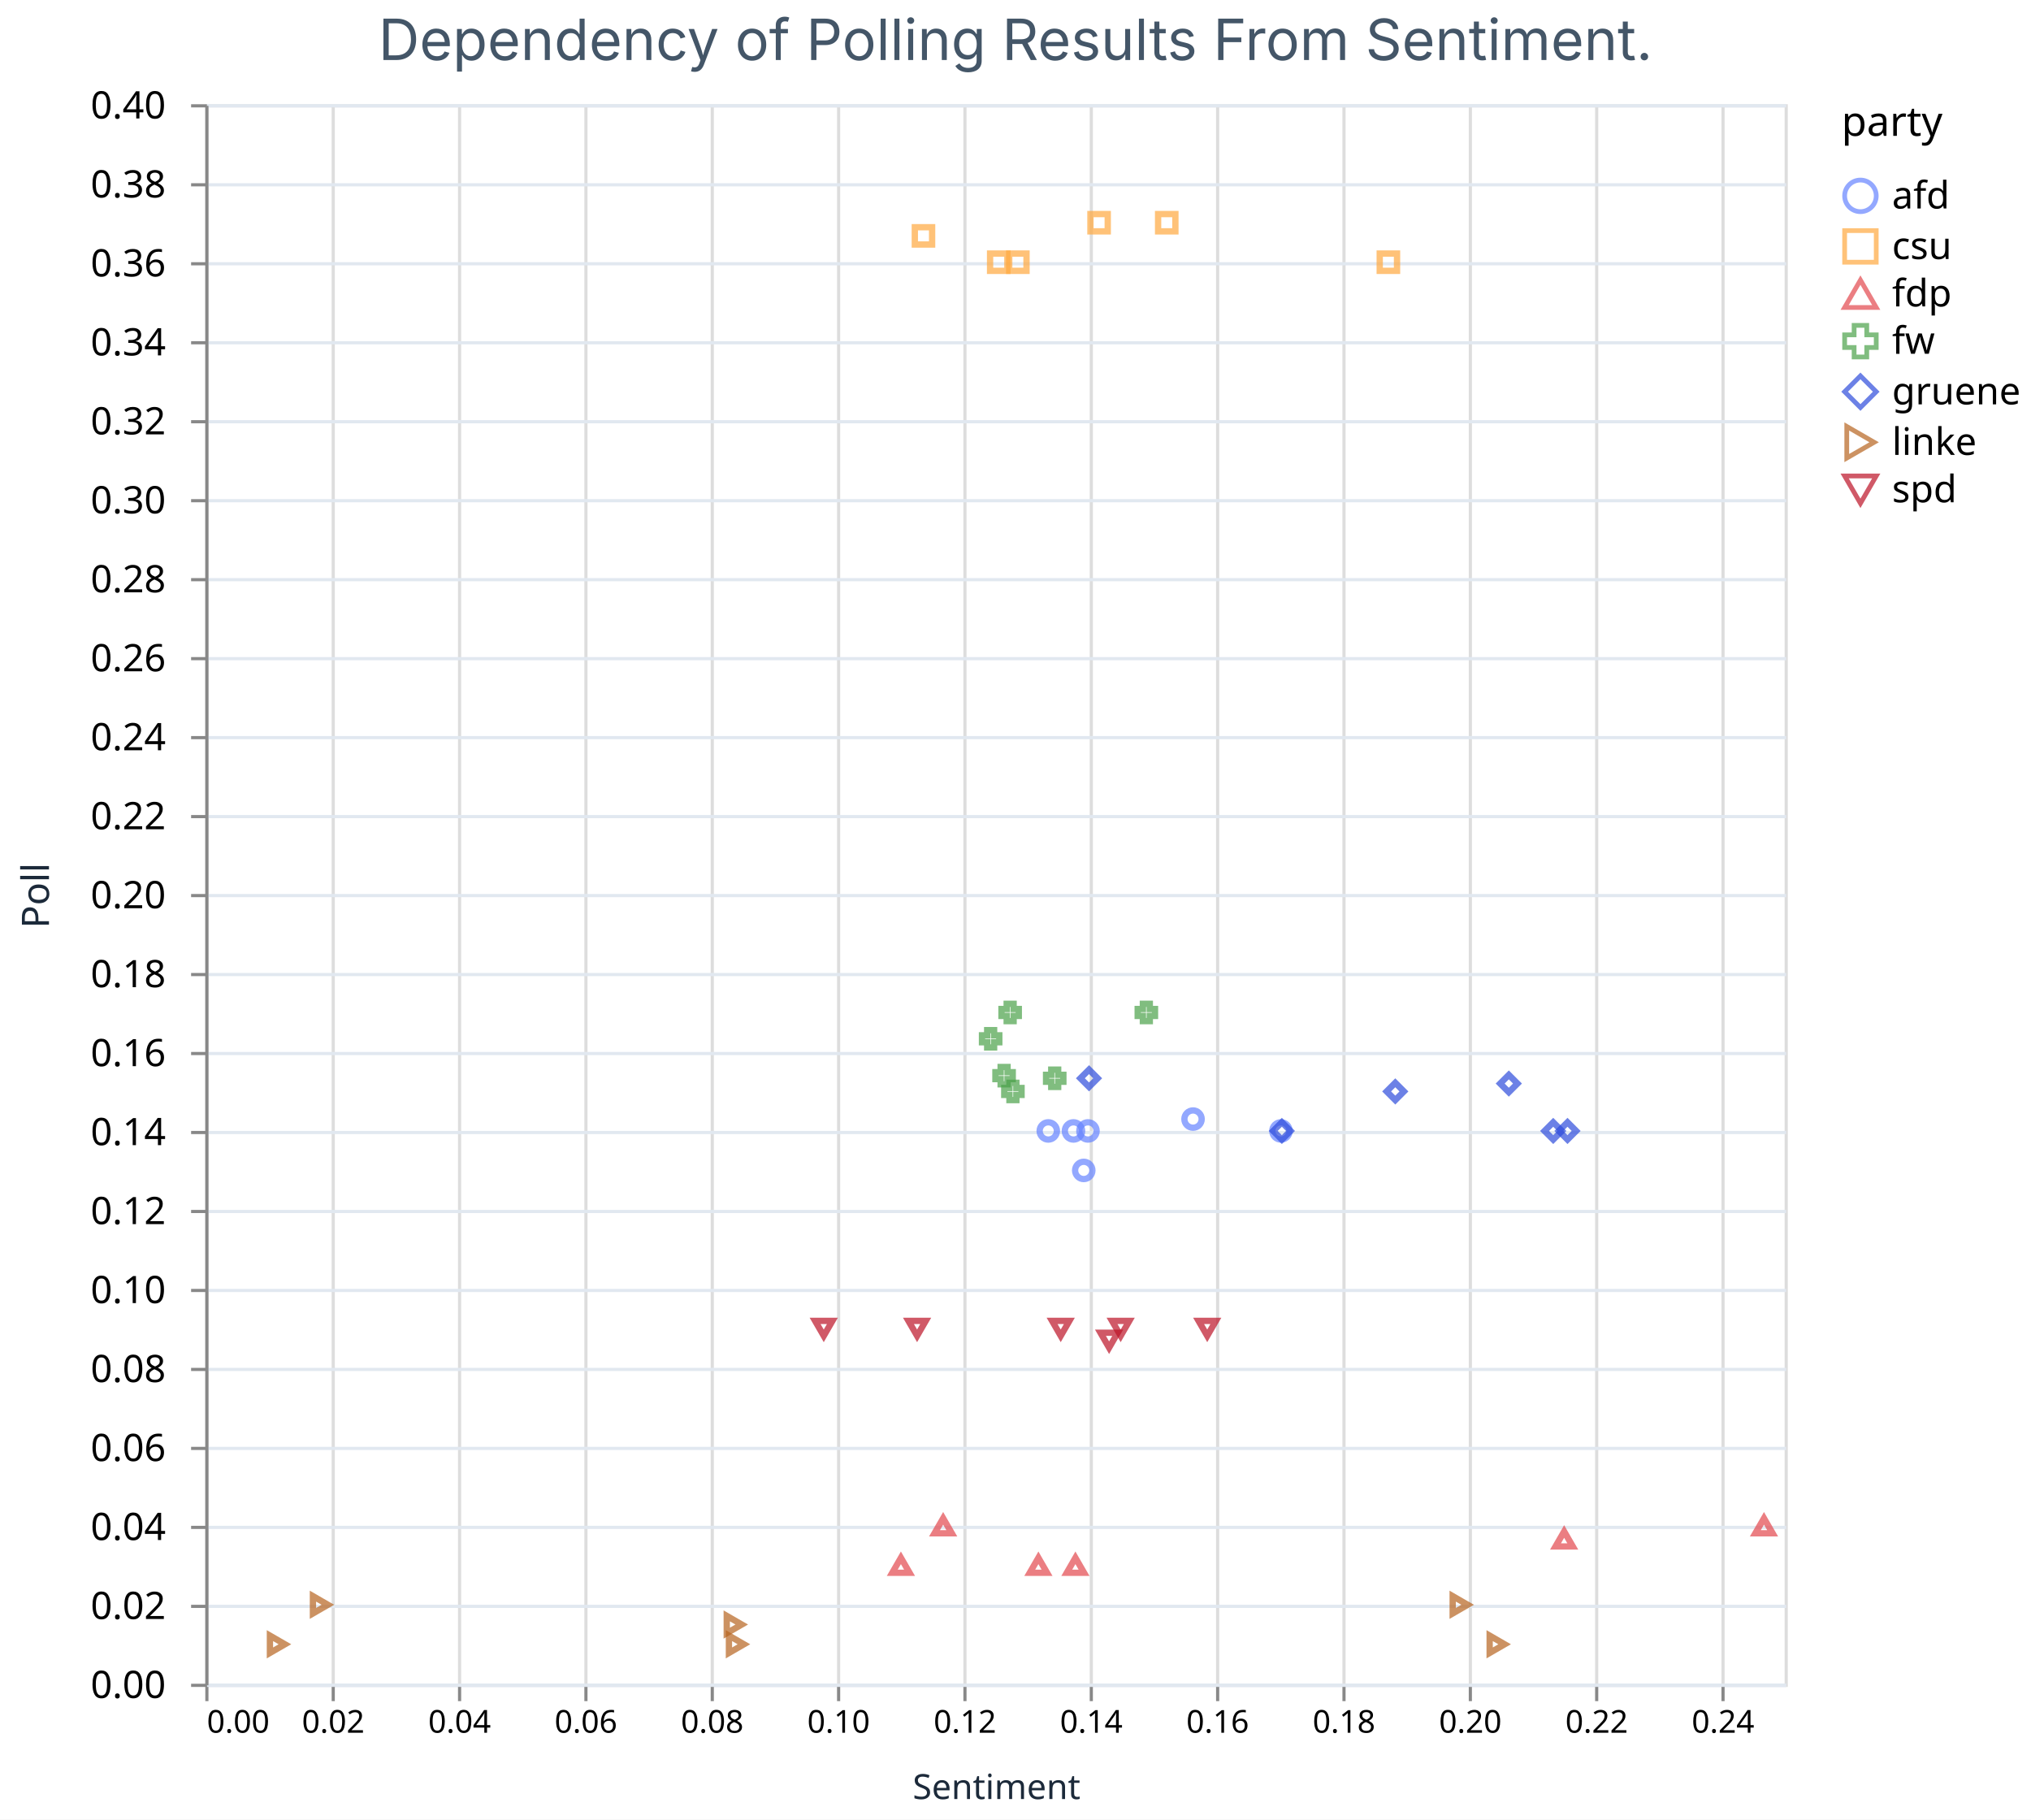
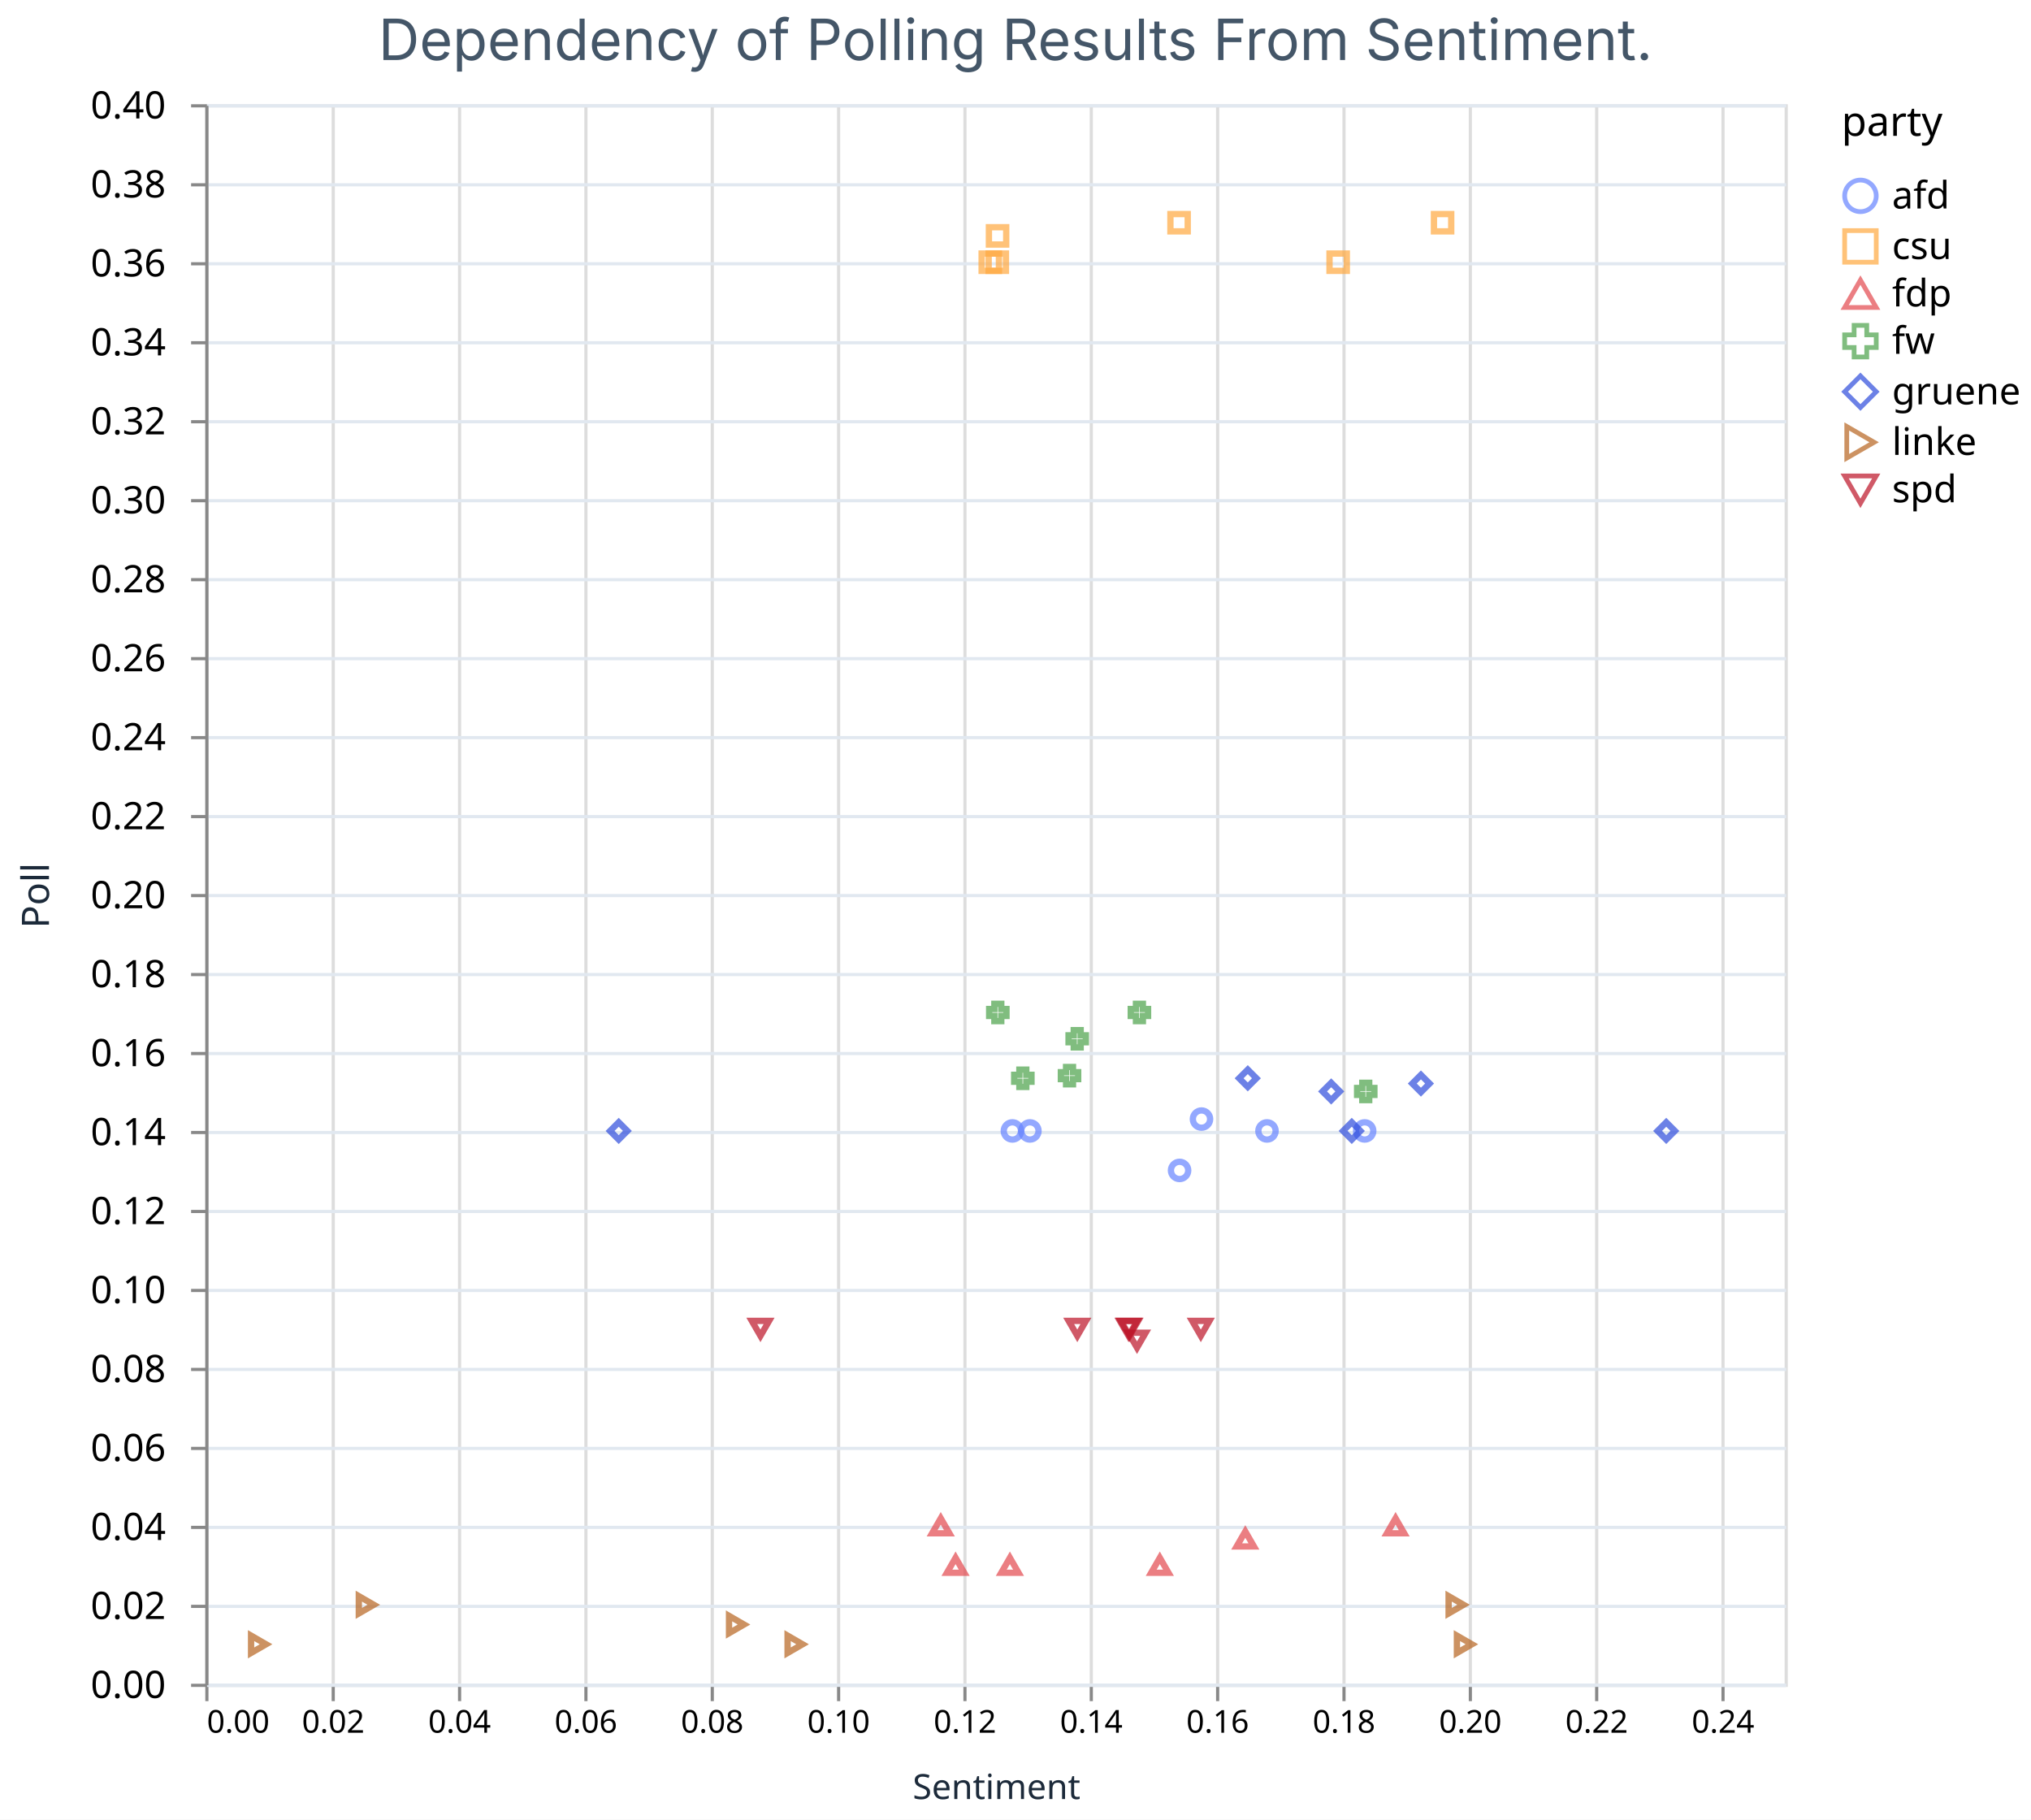
<svg xmlns="http://www.w3.org/2000/svg" version="1.1" class="marks" width="643" height="576" viewBox="0 0 643 576">
  <rect width="643" height="576" fill="#fff" />
  <g fill="none" stroke-miterlimit="10" transform="translate(65,33)">
    <g class="mark-group role-frame root" role="graphics-object" aria-roledescription="group mark container">
      <g transform="translate(0,0)">
        <path class="background" aria-hidden="true" d="M0.5,0.5h500v500h-500Z" stroke="#ddd" />
        <g>
          <g class="mark-group role-axis" aria-hidden="true">
            <g transform="translate(0.5,500.5)">
              <path class="background" aria-hidden="true" d="M0,0h0v0h0Z" pointer-events="none" />
              <g>
                <g class="mark-rule role-axis-grid" pointer-events="none">
                  <line transform="translate(0,-500)" x2="0" y2="500" stroke="#ddd" stroke-width="1" opacity="1" />
                  <line transform="translate(40,-500)" x2="0" y2="500" stroke="#ddd" stroke-width="1" opacity="1" />
                  <line transform="translate(80,-500)" x2="0" y2="500" stroke="#ddd" stroke-width="1" opacity="1" />
                  <line transform="translate(120,-500)" x2="0" y2="500" stroke="#ddd" stroke-width="1" opacity="1" />
                  <line transform="translate(160,-500)" x2="0" y2="500" stroke="#ddd" stroke-width="1" opacity="1" />
                  <line transform="translate(200,-500)" x2="0" y2="500" stroke="#ddd" stroke-width="1" opacity="1" />
                  <line transform="translate(240,-500)" x2="0" y2="500" stroke="#ddd" stroke-width="1" opacity="1" />
                  <line transform="translate(280,-500)" x2="0" y2="500" stroke="#ddd" stroke-width="1" opacity="1" />
                  <line transform="translate(320,-500)" x2="0" y2="500" stroke="#ddd" stroke-width="1" opacity="1" />
                  <line transform="translate(360,-500)" x2="0" y2="500" stroke="#ddd" stroke-width="1" opacity="1" />
                  <line transform="translate(400,-500)" x2="0" y2="500" stroke="#ddd" stroke-width="1" opacity="1" />
                  <line transform="translate(440,-500)" x2="0" y2="500" stroke="#ddd" stroke-width="1" opacity="1" />
                  <line transform="translate(480,-500)" x2="0" y2="500" stroke="#ddd" stroke-width="1" opacity="1" />
                </g>
              </g>
              <path class="foreground" aria-hidden="true" d="" pointer-events="none" display="none" />
            </g>
          </g>
          <g class="mark-group role-axis" aria-hidden="true">
            <g transform="translate(0.5,0.5)">
              <path class="background" aria-hidden="true" d="M0,0h0v0h0Z" pointer-events="none" />
              <g>
                <g class="mark-rule role-axis-grid" pointer-events="none">
                  <line transform="translate(0,500)" x2="500" y2="0" stroke="#e1e8f0" stroke-width="1" opacity="1" />
                  <line transform="translate(0,475)" x2="500" y2="0" stroke="#e1e8f0" stroke-width="1" opacity="1" />
                  <line transform="translate(0,450)" x2="500" y2="0" stroke="#e1e8f0" stroke-width="1" opacity="1" />
                  <line transform="translate(0,425)" x2="500" y2="0" stroke="#e1e8f0" stroke-width="1" opacity="1" />
                  <line transform="translate(0,400)" x2="500" y2="0" stroke="#e1e8f0" stroke-width="1" opacity="1" />
                  <line transform="translate(0,375)" x2="500" y2="0" stroke="#e1e8f0" stroke-width="1" opacity="1" />
                  <line transform="translate(0,350)" x2="500" y2="0" stroke="#e1e8f0" stroke-width="1" opacity="1" />
                  <line transform="translate(0,325)" x2="500" y2="0" stroke="#e1e8f0" stroke-width="1" opacity="1" />
                  <line transform="translate(0,300)" x2="500" y2="0" stroke="#e1e8f0" stroke-width="1" opacity="1" />
                  <line transform="translate(0,275)" x2="500" y2="0" stroke="#e1e8f0" stroke-width="1" opacity="1" />
                  <line transform="translate(0,250)" x2="500" y2="0" stroke="#e1e8f0" stroke-width="1" opacity="1" />
                  <line transform="translate(0,225)" x2="500" y2="0" stroke="#e1e8f0" stroke-width="1" opacity="1" />
                  <line transform="translate(0,200)" x2="500" y2="0" stroke="#e1e8f0" stroke-width="1" opacity="1" />
                  <line transform="translate(0,175)" x2="500" y2="0" stroke="#e1e8f0" stroke-width="1" opacity="1" />
                  <line transform="translate(0,150)" x2="500" y2="0" stroke="#e1e8f0" stroke-width="1" opacity="1" />
                  <line transform="translate(0,125)" x2="500" y2="0" stroke="#e1e8f0" stroke-width="1" opacity="1" />
                  <line transform="translate(0,100)" x2="500" y2="0" stroke="#e1e8f0" stroke-width="1" opacity="1" />
                  <line transform="translate(0,75)" x2="500" y2="0" stroke="#e1e8f0" stroke-width="1" opacity="1" />
                  <line transform="translate(0,50)" x2="500" y2="0" stroke="#e1e8f0" stroke-width="1" opacity="1" />
                  <line transform="translate(0,25)" x2="500" y2="0" stroke="#e1e8f0" stroke-width="1" opacity="1" />
                  <line transform="translate(0,0)" x2="500" y2="0" stroke="#e1e8f0" stroke-width="1" opacity="1" />
                </g>
              </g>
              <path class="foreground" aria-hidden="true" d="" pointer-events="none" display="none" />
            </g>
          </g>
          <g class="mark-group role-axis" role="graphics-symbol" aria-roledescription="axis" aria-label="X-axis titled 'Sentiment' for a linear scale with values from 0.00 to 0.25">
            <g transform="translate(0.5,500.5)">
              <path class="background" aria-hidden="true" d="M0,0h0v0h0Z" pointer-events="none" />
              <g>
                <g class="mark-rule role-axis-tick" pointer-events="none">
                  <line transform="translate(0,0)" x2="0" y2="5" stroke="#888" stroke-width="1" opacity="1" />
                  <line transform="translate(40,0)" x2="0" y2="5" stroke="#888" stroke-width="1" opacity="1" />
                  <line transform="translate(80,0)" x2="0" y2="5" stroke="#888" stroke-width="1" opacity="1" />
                  <line transform="translate(120,0)" x2="0" y2="5" stroke="#888" stroke-width="1" opacity="1" />
                  <line transform="translate(160,0)" x2="0" y2="5" stroke="#888" stroke-width="1" opacity="1" />
                  <line transform="translate(200,0)" x2="0" y2="5" stroke="#888" stroke-width="1" opacity="1" />
                  <line transform="translate(240,0)" x2="0" y2="5" stroke="#888" stroke-width="1" opacity="1" />
                  <line transform="translate(280,0)" x2="0" y2="5" stroke="#888" stroke-width="1" opacity="1" />
                  <line transform="translate(320,0)" x2="0" y2="5" stroke="#888" stroke-width="1" opacity="1" />
                  <line transform="translate(360,0)" x2="0" y2="5" stroke="#888" stroke-width="1" opacity="1" />
                  <line transform="translate(400,0)" x2="0" y2="5" stroke="#888" stroke-width="1" opacity="1" />
                  <line transform="translate(440,0)" x2="0" y2="5" stroke="#888" stroke-width="1" opacity="1" />
                  <line transform="translate(480,0)" x2="0" y2="5" stroke="#888" stroke-width="1" opacity="1" />
                </g>
                <g class="mark-text role-axis-label" pointer-events="none">
                  <text text-anchor="start" transform="translate(0,15)" font-family="sans-serif" font-size="10px" fill="#000" opacity="1">0.00</text>
                  <text text-anchor="middle" transform="translate(40,15)" font-family="sans-serif" font-size="10px" fill="#000" opacity="1">0.02</text>
                  <text text-anchor="middle" transform="translate(80,15)" font-family="sans-serif" font-size="10px" fill="#000" opacity="1">0.04</text>
                  <text text-anchor="middle" transform="translate(120,15)" font-family="sans-serif" font-size="10px" fill="#000" opacity="1">0.06</text>
                  <text text-anchor="middle" transform="translate(160,15)" font-family="sans-serif" font-size="10px" fill="#000" opacity="1">0.08</text>
                  <text text-anchor="middle" transform="translate(200,15)" font-family="sans-serif" font-size="10px" fill="#000" opacity="1">0.10</text>
                  <text text-anchor="middle" transform="translate(240,15)" font-family="sans-serif" font-size="10px" fill="#000" opacity="1">0.12</text>
                  <text text-anchor="middle" transform="translate(280,15)" font-family="sans-serif" font-size="10px" fill="#000" opacity="1">0.14</text>
                  <text text-anchor="middle" transform="translate(320,15)" font-family="sans-serif" font-size="10px" fill="#000" opacity="1">0.16</text>
                  <text text-anchor="middle" transform="translate(360,15)" font-family="sans-serif" font-size="10px" fill="#000" opacity="1">0.18</text>
                  <text text-anchor="middle" transform="translate(400,15)" font-family="sans-serif" font-size="10px" fill="#000" opacity="1">0.20</text>
                  <text text-anchor="middle" transform="translate(440,15)" font-family="sans-serif" font-size="10px" fill="#000" opacity="1">0.22</text>
                  <text text-anchor="middle" transform="translate(480,15)" font-family="sans-serif" font-size="10px" fill="#000" opacity="1">0.24</text>
                </g>
                <g class="mark-rule role-axis-domain" pointer-events="none">
                  <line transform="translate(0,0)" x2="500" y2="0" stroke="#e1e8f0" stroke-width="1" opacity="1" />
                </g>
                <g class="mark-text role-axis-title" pointer-events="none">
                  <text text-anchor="middle" transform="translate(250,36)" font-family="sans-serif" font-size="11px" font-weight="400" fill="#1c2a3a" opacity="1">Sentiment</text>
                </g>
              </g>
              <path class="foreground" aria-hidden="true" d="" pointer-events="none" display="none" />
            </g>
          </g>
          <g class="mark-group role-axis" role="graphics-symbol" aria-roledescription="axis" aria-label="Y-axis titled 'Poll' for a linear scale with values from 0.0 to 0.4">
            <g transform="translate(0.5,0.5)">
              <path class="background" aria-hidden="true" d="M0,0h0v0h0Z" pointer-events="none" />
              <g>
                <g class="mark-rule role-axis-tick" pointer-events="none">
                  <line transform="translate(0,500)" x2="-5" y2="0" stroke="#888" stroke-width="1" opacity="1" />
                  <line transform="translate(0,475)" x2="-5" y2="0" stroke="#888" stroke-width="1" opacity="1" />
                  <line transform="translate(0,450)" x2="-5" y2="0" stroke="#888" stroke-width="1" opacity="1" />
                  <line transform="translate(0,425)" x2="-5" y2="0" stroke="#888" stroke-width="1" opacity="1" />
                  <line transform="translate(0,400)" x2="-5" y2="0" stroke="#888" stroke-width="1" opacity="1" />
                  <line transform="translate(0,375)" x2="-5" y2="0" stroke="#888" stroke-width="1" opacity="1" />
                  <line transform="translate(0,350)" x2="-5" y2="0" stroke="#888" stroke-width="1" opacity="1" />
                  <line transform="translate(0,325)" x2="-5" y2="0" stroke="#888" stroke-width="1" opacity="1" />
                  <line transform="translate(0,300)" x2="-5" y2="0" stroke="#888" stroke-width="1" opacity="1" />
                  <line transform="translate(0,275)" x2="-5" y2="0" stroke="#888" stroke-width="1" opacity="1" />
                  <line transform="translate(0,250)" x2="-5" y2="0" stroke="#888" stroke-width="1" opacity="1" />
                  <line transform="translate(0,225)" x2="-5" y2="0" stroke="#888" stroke-width="1" opacity="1" />
                  <line transform="translate(0,200)" x2="-5" y2="0" stroke="#888" stroke-width="1" opacity="1" />
                  <line transform="translate(0,175)" x2="-5" y2="0" stroke="#888" stroke-width="1" opacity="1" />
                  <line transform="translate(0,150)" x2="-5" y2="0" stroke="#888" stroke-width="1" opacity="1" />
                  <line transform="translate(0,125)" x2="-5" y2="0" stroke="#888" stroke-width="1" opacity="1" />
                  <line transform="translate(0,100)" x2="-5" y2="0" stroke="#888" stroke-width="1" opacity="1" />
                  <line transform="translate(0,75)" x2="-5" y2="0" stroke="#888" stroke-width="1" opacity="1" />
                  <line transform="translate(0,50)" x2="-5" y2="0" stroke="#888" stroke-width="1" opacity="1" />
                  <line transform="translate(0,25)" x2="-5" y2="0" stroke="#888" stroke-width="1" opacity="1" />
                  <line transform="translate(0,0)" x2="-5" y2="0" stroke="#888" stroke-width="1" opacity="1" />
                </g>
                <g class="mark-text role-axis-label" pointer-events="none">
                  <text text-anchor="end" transform="translate(-13,504)" font-family="sans-serif" font-size="12px" fill="#000" opacity="1">0.00</text>
                  <text text-anchor="end" transform="translate(-13,479)" font-family="sans-serif" font-size="12px" fill="#000" opacity="1">0.02</text>
                  <text text-anchor="end" transform="translate(-13,454)" font-family="sans-serif" font-size="12px" fill="#000" opacity="1">0.04</text>
                  <text text-anchor="end" transform="translate(-13,429)" font-family="sans-serif" font-size="12px" fill="#000" opacity="1">0.06</text>
                  <text text-anchor="end" transform="translate(-13,404)" font-family="sans-serif" font-size="12px" fill="#000" opacity="1">0.08</text>
                  <text text-anchor="end" transform="translate(-13,379)" font-family="sans-serif" font-size="12px" fill="#000" opacity="1">0.10</text>
                  <text text-anchor="end" transform="translate(-13,354)" font-family="sans-serif" font-size="12px" fill="#000" opacity="1">0.12</text>
                  <text text-anchor="end" transform="translate(-13,329)" font-family="sans-serif" font-size="12px" fill="#000" opacity="1">0.14</text>
                  <text text-anchor="end" transform="translate(-13,304)" font-family="sans-serif" font-size="12px" fill="#000" opacity="1">0.16</text>
                  <text text-anchor="end" transform="translate(-13,279)" font-family="sans-serif" font-size="12px" fill="#000" opacity="1">0.18</text>
                  <text text-anchor="end" transform="translate(-13,254)" font-family="sans-serif" font-size="12px" fill="#000" opacity="1">0.20</text>
                  <text text-anchor="end" transform="translate(-13,229)" font-family="sans-serif" font-size="12px" fill="#000" opacity="1">0.22</text>
                  <text text-anchor="end" transform="translate(-13,204)" font-family="sans-serif" font-size="12px" fill="#000" opacity="1">0.24</text>
                  <text text-anchor="end" transform="translate(-13,179)" font-family="sans-serif" font-size="12px" fill="#000" opacity="1">0.26</text>
                  <text text-anchor="end" transform="translate(-13,154)" font-family="sans-serif" font-size="12px" fill="#000" opacity="1">0.28</text>
                  <text text-anchor="end" transform="translate(-13,129)" font-family="sans-serif" font-size="12px" fill="#000" opacity="1">0.30</text>
                  <text text-anchor="end" transform="translate(-13,104)" font-family="sans-serif" font-size="12px" fill="#000" opacity="1">0.32</text>
                  <text text-anchor="end" transform="translate(-13,79)" font-family="sans-serif" font-size="12px" fill="#000" opacity="1">0.34</text>
                  <text text-anchor="end" transform="translate(-13,54)" font-family="sans-serif" font-size="12px" fill="#000" opacity="1">0.36</text>
                  <text text-anchor="end" transform="translate(-13,29)" font-family="sans-serif" font-size="12px" fill="#000" opacity="1">0.38</text>
                  <text text-anchor="end" transform="translate(-13,4)" font-family="sans-serif" font-size="12px" fill="#000" opacity="1">0.40</text>
                </g>
                <g class="mark-rule role-axis-domain" pointer-events="none">
                  <line transform="translate(0,500)" x2="0" y2="-500" stroke="#888" stroke-width="1" opacity="1" />
                </g>
                <g class="mark-text role-axis-title" pointer-events="none">
                  <text text-anchor="middle" transform="translate(-47,250) rotate(-90) translate(0,-3)" font-family="sans-serif" font-size="12px" font-weight="400" fill="#1c2a3a" opacity="1">Poll</text>
                </g>
              </g>
              <path class="foreground" aria-hidden="true" d="" pointer-events="none" display="none" />
            </g>
          </g>
          <g class="mark-symbol role-mark marks" role="graphics-object" aria-roledescription="symbol mark container">
-             <path aria-label="sentiment: 0.137425294554; poll: 0.14; party: afd" role="graphics-symbol" aria-roledescription="point" transform="translate(274.8506,325)" d="M2.739,0A2.739,2.739,0,1,1,-2.739,0A2.739,2.739,0,1,1,2.739,0" fill-opacity="1" stroke="#6583ff" stroke-width="2" opacity="0.7" />
-             <path aria-label="sentiment: 0.139053182415; poll: 0.13; party: afd" role="graphics-symbol" aria-roledescription="point" transform="translate(278.1064,337.5)" d="M2.739,0A2.739,2.739,0,1,1,-2.739,0A2.739,2.739,0,1,1,2.739,0" fill-opacity="1" stroke="#6583ff" stroke-width="2" opacity="0.7" />
-             <path aria-label="sentiment: 0.170267786114; poll: 0.14; party: afd" role="graphics-symbol" aria-roledescription="point" transform="translate(340.5356,325)" d="M2.739,0A2.739,2.739,0,1,1,-2.739,0A2.739,2.739,0,1,1,2.739,0" fill-opacity="1" stroke="#6583ff" stroke-width="2" opacity="0.7" />
-             <path aria-label="sentiment: 0.133438759963; poll: 0.14; party: afd" role="graphics-symbol" aria-roledescription="point" transform="translate(266.8775,325)" d="M2.739,0A2.739,2.739,0,1,1,-2.739,0A2.739,2.739,0,1,1,2.739,0" fill-opacity="1" stroke="#6583ff" stroke-width="2" opacity="0.7" />
-             <path aria-label="sentiment: 0.139721829801; poll: 0.14; party: afd" role="graphics-symbol" aria-roledescription="point" transform="translate(279.4437,325)" d="M2.739,0A2.739,2.739,0,1,1,-2.739,0A2.739,2.739,0,1,1,2.739,0" fill-opacity="1" stroke="#6583ff" stroke-width="2" opacity="0.7" />
-             <path aria-label="sentiment: 0.156352892158; poll: 0.143; party: afd" role="graphics-symbol" aria-roledescription="point" transform="translate(312.7058,321.25)" d="M2.739,0A2.739,2.739,0,1,1,-2.739,0A2.739,2.739,0,1,1,2.739,0" fill-opacity="1" stroke="#6583ff" stroke-width="2" opacity="0.7" />
-             <path aria-label="sentiment: 0.141482056738; poll: 0.37; party: csu" role="graphics-symbol" aria-roledescription="point" transform="translate(282.9641,37.5)" d="M-2.739,-2.739h5.477v5.477h-5.477Z" fill-opacity="1" stroke="#ffa83f" stroke-width="2" opacity="0.7" />
-             <path aria-label="sentiment: 0.113680956344; poll: 0.366666666667; party: csu" role="graphics-symbol" aria-roledescription="point" transform="translate(227.3619,41.66667)" d="M-2.739,-2.739h5.477v5.477h-5.477Z" fill-opacity="1" stroke="#ffa83f" stroke-width="2" opacity="0.7" />
-             <path aria-label="sentiment: 0.187275491291; poll: 0.36; party: csu" role="graphics-symbol" aria-roledescription="point" transform="translate(374.551,50)" d="M-2.739,-2.739h5.477v5.477h-5.477Z" fill-opacity="1" stroke="#ffa83f" stroke-width="2" opacity="0.7" />
-             <path aria-label="sentiment: 0.128623864023; poll: 0.36; party: csu" role="graphics-symbol" aria-roledescription="point" transform="translate(257.2477,50)" d="M-2.739,-2.739h5.477v5.477h-5.477Z" fill-opacity="1" stroke="#ffa83f" stroke-width="2" opacity="0.7" />
-             <path aria-label="sentiment: 0.125595881565; poll: 0.36; party: csu" role="graphics-symbol" aria-roledescription="point" transform="translate(251.1918,50)" d="M-2.739,-2.739h5.477v5.477h-5.477Z" fill-opacity="1" stroke="#ffa83f" stroke-width="2" opacity="0.7" />
-             <path aria-label="sentiment: 0.152192937043; poll: 0.37; party: csu" role="graphics-symbol" aria-roledescription="point" transform="translate(304.3859,37.5)" d="M-2.739,-2.739h5.477v5.477h-5.477Z" fill-opacity="1" stroke="#ffa83f" stroke-width="2" opacity="0.7" />
-             <path aria-label="sentiment: 0.246732226462; poll: 0.04; party: fdp" role="graphics-symbol" aria-roledescription="point" transform="translate(493.4645,450)" d="M0,-2.372L-2.739,2.372L2.739,2.372Z" fill-opacity="1" stroke="#e2474d" stroke-width="2" opacity="0.7" />
-             <path aria-label="sentiment: 0.215098629247; poll: 0.0366666666667; party: fdp" role="graphics-symbol" aria-roledescription="point" transform="translate(430.1973,454.1667)" d="M0,-2.372L-2.739,2.372L2.739,2.372Z" fill-opacity="1" stroke="#e2474d" stroke-width="2" opacity="0.7" />
-             <path aria-label="sentiment: 0.110111605483; poll: 0.03; party: fdp" role="graphics-symbol" aria-roledescription="point" transform="translate(220.2232,462.5)" d="M0,-2.372L-2.739,2.372L2.739,2.372Z" fill-opacity="1" stroke="#e2474d" stroke-width="2" opacity="0.7" />
-             <path aria-label="sentiment: 0.137734809813; poll: 0.03; party: fdp" role="graphics-symbol" aria-roledescription="point" transform="translate(275.4696,462.5)" d="M0,-2.372L-2.739,2.372L2.739,2.372Z" fill-opacity="1" stroke="#e2474d" stroke-width="2" opacity="0.7" />
-             <path aria-label="sentiment: 0.11679787419; poll: 0.04; party: fdp" role="graphics-symbol" aria-roledescription="point" transform="translate(233.5957,450)" d="M0,-2.372L-2.739,2.372L2.739,2.372Z" fill-opacity="1" stroke="#e2474d" stroke-width="2" opacity="0.7" />
-             <path aria-label="sentiment: 0.131874881009; poll: 0.03; party: fdp" role="graphics-symbol" aria-roledescription="point" transform="translate(263.7498,462.5)" d="M0,-2.372L-2.739,2.372L2.739,2.372Z" fill-opacity="1" stroke="#e2474d" stroke-width="2" opacity="0.7" />
-             <path aria-label="sentiment: 0.127839290494; poll: 0.15; party: fw" role="graphics-symbol" aria-roledescription="point" transform="translate(255.6786,312.5)" d="M-2.739,-1.095L-2.739,1.095L-1.095,1.095L-1.095,2.739L1.095,2.739L1.095,1.095L2.739,1.095L2.739,-1.095L1.095,-1.095L1.095,-2.739L-1.095,-2.739L-1.095,-1.095Z" fill-opacity="1" stroke="#4aa148" stroke-width="2" opacity="0.7" />
-             <path aria-label="sentiment: 0.12431569345; poll: 0.163333333333; party: fw" role="graphics-symbol" aria-roledescription="point" transform="translate(248.6314,295.8333)" d="M-2.739,-1.095L-2.739,1.095L-1.095,1.095L-1.095,2.739L1.095,2.739L1.095,1.095L2.739,1.095L2.739,-1.095L1.095,-1.095L1.095,-2.739L-1.095,-2.739L-1.095,-1.095Z" fill-opacity="1" stroke="#4aa148" stroke-width="2" opacity="0.7" />
-             <path aria-label="sentiment: 0.148962701736; poll: 0.17; party: fw" role="graphics-symbol" aria-roledescription="point" transform="translate(297.9254,287.5)" d="M-2.739,-1.095L-2.739,1.095L-1.095,1.095L-1.095,2.739L1.095,2.739L1.095,1.095L2.739,1.095L2.739,-1.095L1.095,-1.095L1.095,-2.739L-1.095,-2.739L-1.095,-1.095Z" fill-opacity="1" stroke="#4aa148" stroke-width="2" opacity="0.7" />
-             <path aria-label="sentiment: 0.127401011294; poll: 0.17; party: fw" role="graphics-symbol" aria-roledescription="point" transform="translate(254.802,287.5)" d="M-2.739,-1.095L-2.739,1.095L-1.095,1.095L-1.095,2.739L1.095,2.739L1.095,1.095L2.739,1.095L2.739,-1.095L1.095,-1.095L1.095,-2.739L-1.095,-2.739L-1.095,-1.095Z" fill-opacity="1" stroke="#4aa148" stroke-width="2" opacity="0.7" />
-             <path aria-label="sentiment: 0.134457083862; poll: 0.153333333333; party: fw" role="graphics-symbol" aria-roledescription="point" transform="translate(268.9142,308.3333)" d="M-2.739,-1.095L-2.739,1.095L-1.095,1.095L-1.095,2.739L1.095,2.739L1.095,1.095L2.739,1.095L2.739,-1.095L1.095,-1.095L1.095,-2.739L-1.095,-2.739L-1.095,-1.095Z" fill-opacity="1" stroke="#4aa148" stroke-width="2" opacity="0.7" />
-             <path aria-label="sentiment: 0.126443651006; poll: 0.154; party: fw" role="graphics-symbol" aria-roledescription="point" transform="translate(252.8873,307.5)" d="M-2.739,-1.095L-2.739,1.095L-1.095,1.095L-1.095,2.739L1.095,2.739L1.095,1.095L2.739,1.095L2.739,-1.095L1.095,-1.095L1.095,-2.739L-1.095,-2.739L-1.095,-1.095Z" fill-opacity="1" stroke="#4aa148" stroke-width="2" opacity="0.7" />
-             <path aria-label="sentiment: 0.215627985562; poll: 0.14; party: gruene" role="graphics-symbol" aria-roledescription="point" transform="translate(431.256,325)" d="M-2.739,0L0,-2.739L2.739,0L0,2.739Z" fill-opacity="1" stroke="#2d4cdb" stroke-width="2" opacity="0.7" />
-             <path aria-label="sentiment: 0.188368083369; poll: 0.15; party: gruene" role="graphics-symbol" aria-roledescription="point" transform="translate(376.7362,312.5)" d="M-2.739,0L0,-2.739L2.739,0L0,2.739Z" fill-opacity="1" stroke="#2d4cdb" stroke-width="2" opacity="0.7" />
-             <path aria-label="sentiment: 0.213366884001; poll: 0.14; party: gruene" role="graphics-symbol" aria-roledescription="point" transform="translate(426.7338,325)" d="M-2.739,0L0,-2.739L2.739,0L0,2.739Z" fill-opacity="1" stroke="#2d4cdb" stroke-width="2" opacity="0.7" />
-             <path aria-label="sentiment: 0.170412391856; poll: 0.14; party: gruene" role="graphics-symbol" aria-roledescription="point" transform="translate(340.8248,325)" d="M-2.739,0L0,-2.739L2.739,0L0,2.739Z" fill-opacity="1" stroke="#2d4cdb" stroke-width="2" opacity="0.7" />
-             <path aria-label="sentiment: 0.13988860857; poll: 0.153333333333; party: gruene" role="graphics-symbol" aria-roledescription="point" transform="translate(279.7772,308.3333)" d="M-2.739,0L0,-2.739L2.739,0L0,2.739Z" fill-opacity="1" stroke="#2d4cdb" stroke-width="2" opacity="0.7" />
-             <path aria-label="sentiment: 0.206342058798; poll: 0.152; party: gruene" role="graphics-symbol" aria-roledescription="point" transform="translate(412.6841,310)" d="M-2.739,0L0,-2.739L2.739,0L0,2.739Z" fill-opacity="1" stroke="#2d4cdb" stroke-width="2" opacity="0.7" />
-             <path aria-label="sentiment: 0.0182214923446; poll: 0.02; party: linke" role="graphics-symbol" aria-roledescription="point" transform="translate(36.44298,475)" d="M2.372,0L-2.372,-2.739L-2.372,2.739Z" fill-opacity="1" stroke="#b7641f" stroke-width="2" opacity="0.7" />
-             <path aria-label="sentiment: 0.0840735785964; poll: 0.01; party: linke" role="graphics-symbol" aria-roledescription="point" transform="translate(168.1472,487.5)" d="M2.372,0L-2.372,-2.739L-2.372,2.739Z" fill-opacity="1" stroke="#b7641f" stroke-width="2" opacity="0.7" />
-             <path aria-label="sentiment: 0.0114148323244; poll: 0.01; party: linke" role="graphics-symbol" aria-roledescription="point" transform="translate(22.82966,487.5)" d="M2.372,0L-2.372,-2.739L-2.372,2.739Z" fill-opacity="1" stroke="#b7641f" stroke-width="2" opacity="0.7" />
-             <path aria-label="sentiment: 0.204491986764; poll: 0.01; party: linke" role="graphics-symbol" aria-roledescription="point" transform="translate(408.984,487.5)" d="M2.372,0L-2.372,-2.739L-2.372,2.739Z" fill-opacity="1" stroke="#b7641f" stroke-width="2" opacity="0.7" />
-             <path aria-label="sentiment: 0.198640623004; poll: 0.02; party: linke" role="graphics-symbol" aria-roledescription="point" transform="translate(397.2812,475)" d="M2.372,0L-2.372,-2.739L-2.372,2.739Z" fill-opacity="1" stroke="#b7641f" stroke-width="2" opacity="0.7" />
-             <path aria-label="sentiment: 0.0837277834687; poll: 0.015; party: linke" role="graphics-symbol" aria-roledescription="point" transform="translate(167.4556,481.25)" d="M2.372,0L-2.372,-2.739L-2.372,2.739Z" fill-opacity="1" stroke="#b7641f" stroke-width="2" opacity="0.7" />
-             <path aria-label="sentiment: 0.112671653845; poll: 0.09; party: spd" role="graphics-symbol" aria-roledescription="point" transform="translate(225.3433,387.5)" d="M0,2.372L-2.739,-2.372L2.739,-2.372Z" fill-opacity="1" stroke="#bc1227" stroke-width="2" opacity="0.7" />
-             <path aria-label="sentiment: 0.135409876579; poll: 0.09; party: spd" role="graphics-symbol" aria-roledescription="point" transform="translate(270.8198,387.5)" d="M0,2.372L-2.739,-2.372L2.739,-2.372Z" fill-opacity="1" stroke="#bc1227" stroke-width="2" opacity="0.7" />
-             <path aria-label="sentiment: 0.158600699051; poll: 0.09; party: spd" role="graphics-symbol" aria-roledescription="point" transform="translate(317.2014,387.5)" d="M0,2.372L-2.739,-2.372L2.739,-2.372Z" fill-opacity="1" stroke="#bc1227" stroke-width="2" opacity="0.7" />
-             <path aria-label="sentiment: 0.0978971762874; poll: 0.09; party: spd" role="graphics-symbol" aria-roledescription="point" transform="translate(195.7944,387.5)" d="M0,2.372L-2.739,-2.372L2.739,-2.372Z" fill-opacity="1" stroke="#bc1227" stroke-width="2" opacity="0.7" />
-             <path aria-label="sentiment: 0.144898099008; poll: 0.09; party: spd" role="graphics-symbol" aria-roledescription="point" transform="translate(289.7962,387.5)" d="M0,2.372L-2.739,-2.372L2.739,-2.372Z" fill-opacity="1" stroke="#bc1227" stroke-width="2" opacity="0.7" />
-             <path aria-label="sentiment: 0.143065796516; poll: 0.087; party: spd" role="graphics-symbol" aria-roledescription="point" transform="translate(286.1316,391.25)" d="M0,2.372L-2.739,-2.372L2.739,-2.372Z" fill-opacity="1" stroke="#bc1227" stroke-width="2" opacity="0.7" />
+             <path aria-label="sentiment: 0.183522958656; poll: 0.14; party: afd" role="graphics-symbol" aria-roledescription="point" transform="translate(367.0459,325)" d="M2.739,0A2.739,2.739,0,1,1,-2.739,0A2.739,2.739,0,1,1,2.739,0" fill-opacity="1" stroke="#6583ff" stroke-width="2" opacity="0.7" />
+             <path aria-label="sentiment: 0.15422314791; poll: 0.13; party: afd" role="graphics-symbol" aria-roledescription="point" transform="translate(308.4463,337.5)" d="M2.739,0A2.739,2.739,0,1,1,-2.739,0A2.739,2.739,0,1,1,2.739,0" fill-opacity="1" stroke="#6583ff" stroke-width="2" opacity="0.7" />
+             <path aria-label="sentiment: 0.16805944211; poll: 0.14; party: afd" role="graphics-symbol" aria-roledescription="point" transform="translate(336.1189,325)" d="M2.739,0A2.739,2.739,0,1,1,-2.739,0A2.739,2.739,0,1,1,2.739,0" fill-opacity="1" stroke="#6583ff" stroke-width="2" opacity="0.7" />
+             <path aria-label="sentiment: 0.130530995844; poll: 0.14; party: afd" role="graphics-symbol" aria-roledescription="point" transform="translate(261.062,325)" d="M2.739,0A2.739,2.739,0,1,1,-2.739,0A2.739,2.739,0,1,1,2.739,0" fill-opacity="1" stroke="#6583ff" stroke-width="2" opacity="0.7" />
+             <path aria-label="sentiment: 0.127757999243; poll: 0.14; party: afd" role="graphics-symbol" aria-roledescription="point" transform="translate(255.516,325)" d="M2.739,0A2.739,2.739,0,1,1,-2.739,0A2.739,2.739,0,1,1,2.739,0" fill-opacity="1" stroke="#6583ff" stroke-width="2" opacity="0.7" />
+             <path aria-label="sentiment: 0.157692090677; poll: 0.143; party: afd" role="graphics-symbol" aria-roledescription="point" transform="translate(315.3842,321.25)" d="M2.739,0A2.739,2.739,0,1,1,-2.739,0A2.739,2.739,0,1,1,2.739,0" fill-opacity="1" stroke="#6583ff" stroke-width="2" opacity="0.7" />
+             <path aria-label="sentiment: 0.195856999547; poll: 0.37; party: csu" role="graphics-symbol" aria-roledescription="point" transform="translate(391.714,37.5)" d="M-2.739,-2.739h5.477v5.477h-5.477Z" fill-opacity="1" stroke="#ffa83f" stroke-width="2" opacity="0.7" />
+             <path aria-label="sentiment: 0.125410216744; poll: 0.366666666667; party: csu" role="graphics-symbol" aria-roledescription="point" transform="translate(250.8204,41.66667)" d="M-2.739,-2.739h5.477v5.477h-5.477Z" fill-opacity="1" stroke="#ffa83f" stroke-width="2" opacity="0.7" />
+             <path aria-label="sentiment: 0.179326385103; poll: 0.36; party: csu" role="graphics-symbol" aria-roledescription="point" transform="translate(358.6528,50)" d="M-2.739,-2.739h5.477v5.477h-5.477Z" fill-opacity="1" stroke="#ffa83f" stroke-width="2" opacity="0.7" />
+             <path aria-label="sentiment: 0.124258039373; poll: 0.36; party: csu" role="graphics-symbol" aria-roledescription="point" transform="translate(248.5161,50)" d="M-2.739,-2.739h5.477v5.477h-5.477Z" fill-opacity="1" stroke="#ffa83f" stroke-width="2" opacity="0.7" />
+             <path aria-label="sentiment: 0.125368821446; poll: 0.36; party: csu" role="graphics-symbol" aria-roledescription="point" transform="translate(250.7376,50)" d="M-2.739,-2.739h5.477v5.477h-5.477Z" fill-opacity="1" stroke="#ffa83f" stroke-width="2" opacity="0.7" />
+             <path aria-label="sentiment: 0.154141941352; poll: 0.37; party: csu" role="graphics-symbol" aria-roledescription="point" transform="translate(308.2839,37.5)" d="M-2.739,-2.739h5.477v5.477h-5.477Z" fill-opacity="1" stroke="#ffa83f" stroke-width="2" opacity="0.7" />
+             <path aria-label="sentiment: 0.188414879632; poll: 0.04; party: fdp" role="graphics-symbol" aria-roledescription="point" transform="translate(376.8298,450)" d="M0,-2.372L-2.739,2.372L2.739,2.372Z" fill-opacity="1" stroke="#e2474d" stroke-width="2" opacity="0.7" />
+             <path aria-label="sentiment: 0.164625801392; poll: 0.0366666666667; party: fdp" role="graphics-symbol" aria-roledescription="point" transform="translate(329.2516,454.1667)" d="M0,-2.372L-2.739,2.372L2.739,2.372Z" fill-opacity="1" stroke="#e2474d" stroke-width="2" opacity="0.7" />
+             <path aria-label="sentiment: 0.118764280899; poll: 0.03; party: fdp" role="graphics-symbol" aria-roledescription="point" transform="translate(237.5286,462.5)" d="M0,-2.372L-2.739,2.372L2.739,2.372Z" fill-opacity="1" stroke="#e2474d" stroke-width="2" opacity="0.7" />
+             <path aria-label="sentiment: 0.15109636354; poll: 0.03; party: fdp" role="graphics-symbol" aria-roledescription="point" transform="translate(302.1927,462.5)" d="M0,-2.372L-2.739,2.372L2.739,2.372Z" fill-opacity="1" stroke="#e2474d" stroke-width="2" opacity="0.7" />
+             <path aria-label="sentiment: 0.116418071337; poll: 0.04; party: fdp" role="graphics-symbol" aria-roledescription="point" transform="translate(232.8361,450)" d="M0,-2.372L-2.739,2.372L2.739,2.372Z" fill-opacity="1" stroke="#e2474d" stroke-width="2" opacity="0.7" />
+             <path aria-label="sentiment: 0.127363390846; poll: 0.03; party: fdp" role="graphics-symbol" aria-roledescription="point" transform="translate(254.7268,462.5)" d="M0,-2.372L-2.739,2.372L2.739,2.372Z" fill-opacity="1" stroke="#e2474d" stroke-width="2" opacity="0.7" />
+             <path aria-label="sentiment: 0.183693773246; poll: 0.15; party: fw" role="graphics-symbol" aria-roledescription="point" transform="translate(367.3875,312.5)" d="M-2.739,-1.095L-2.739,1.095L-1.095,1.095L-1.095,2.739L1.095,2.739L1.095,1.095L2.739,1.095L2.739,-1.095L1.095,-1.095L1.095,-2.739L-1.095,-2.739L-1.095,-1.095Z" fill-opacity="1" stroke="#4aa148" stroke-width="2" opacity="0.7" />
+             <path aria-label="sentiment: 0.13801839251; poll: 0.163333333333; party: fw" role="graphics-symbol" aria-roledescription="point" transform="translate(276.0368,295.8333)" d="M-2.739,-1.095L-2.739,1.095L-1.095,1.095L-1.095,2.739L1.095,2.739L1.095,1.095L2.739,1.095L2.739,-1.095L1.095,-1.095L1.095,-2.739L-1.095,-2.739L-1.095,-1.095Z" fill-opacity="1" stroke="#4aa148" stroke-width="2" opacity="0.7" />
+             <path aria-label="sentiment: 0.147865435953; poll: 0.17; party: fw" role="graphics-symbol" aria-roledescription="point" transform="translate(295.7309,287.5)" d="M-2.739,-1.095L-2.739,1.095L-1.095,1.095L-1.095,2.739L1.095,2.739L1.095,1.095L2.739,1.095L2.739,-1.095L1.095,-1.095L1.095,-2.739L-1.095,-2.739L-1.095,-1.095Z" fill-opacity="1" stroke="#4aa148" stroke-width="2" opacity="0.7" />
+             <path aria-label="sentiment: 0.125452212501; poll: 0.17; party: fw" role="graphics-symbol" aria-roledescription="point" transform="translate(250.9044,287.5)" d="M-2.739,-1.095L-2.739,1.095L-1.095,1.095L-1.095,2.739L1.095,2.739L1.095,1.095L2.739,1.095L2.739,-1.095L1.095,-1.095L1.095,-2.739L-1.095,-2.739L-1.095,-1.095Z" fill-opacity="1" stroke="#4aa148" stroke-width="2" opacity="0.7" />
+             <path aria-label="sentiment: 0.129410817479; poll: 0.153333333333; party: fw" role="graphics-symbol" aria-roledescription="point" transform="translate(258.8216,308.3333)" d="M-2.739,-1.095L-2.739,1.095L-1.095,1.095L-1.095,2.739L1.095,2.739L1.095,1.095L2.739,1.095L2.739,-1.095L1.095,-1.095L1.095,-2.739L-1.095,-2.739L-1.095,-1.095Z" fill-opacity="1" stroke="#4aa148" stroke-width="2" opacity="0.7" />
+             <path aria-label="sentiment: 0.136801951577; poll: 0.154; party: fw" role="graphics-symbol" aria-roledescription="point" transform="translate(273.6039,307.5)" d="M-2.739,-1.095L-2.739,1.095L-1.095,1.095L-1.095,2.739L1.095,2.739L1.095,1.095L2.739,1.095L2.739,-1.095L1.095,-1.095L1.095,-2.739L-1.095,-2.739L-1.095,-1.095Z" fill-opacity="1" stroke="#4aa148" stroke-width="2" opacity="0.7" />
+             <path aria-label="sentiment: 0.0654410005356; poll: 0.14; party: gruene" role="graphics-symbol" aria-roledescription="point" transform="translate(130.882,325)" d="M-2.739,0L0,-2.739L2.739,0L0,2.739Z" fill-opacity="1" stroke="#2d4cdb" stroke-width="2" opacity="0.7" />
+             <path aria-label="sentiment: 0.17822194651; poll: 0.15; party: gruene" role="graphics-symbol" aria-roledescription="point" transform="translate(356.4439,312.5)" d="M-2.739,0L0,-2.739L2.739,0L0,2.739Z" fill-opacity="1" stroke="#2d4cdb" stroke-width="2" opacity="0.7" />
+             <path aria-label="sentiment: 0.23125900978; poll: 0.14; party: gruene" role="graphics-symbol" aria-roledescription="point" transform="translate(462.518,325)" d="M-2.739,0L0,-2.739L2.739,0L0,2.739Z" fill-opacity="1" stroke="#2d4cdb" stroke-width="2" opacity="0.7" />
+             <path aria-label="sentiment: 0.181477473924; poll: 0.14; party: gruene" role="graphics-symbol" aria-roledescription="point" transform="translate(362.9549,325)" d="M-2.739,0L0,-2.739L2.739,0L0,2.739Z" fill-opacity="1" stroke="#2d4cdb" stroke-width="2" opacity="0.7" />
+             <path aria-label="sentiment: 0.165017093138; poll: 0.153333333333; party: gruene" role="graphics-symbol" aria-roledescription="point" transform="translate(330.0342,308.3333)" d="M-2.739,0L0,-2.739L2.739,0L0,2.739Z" fill-opacity="1" stroke="#2d4cdb" stroke-width="2" opacity="0.7" />
+             <path aria-label="sentiment: 0.19242765123; poll: 0.152; party: gruene" role="graphics-symbol" aria-roledescription="point" transform="translate(384.8553,310)" d="M-2.739,0L0,-2.739L2.739,0L0,2.739Z" fill-opacity="1" stroke="#2d4cdb" stroke-width="2" opacity="0.7" />
+             <path aria-label="sentiment: 0.0254850294118; poll: 0.02; party: linke" role="graphics-symbol" aria-roledescription="point" transform="translate(50.97006,475)" d="M2.372,0L-2.372,-2.739L-2.372,2.739Z" fill-opacity="1" stroke="#b7641f" stroke-width="2" opacity="0.7" />
+             <path aria-label="sentiment: 0.0933565944379; poll: 0.01; party: linke" role="graphics-symbol" aria-roledescription="point" transform="translate(186.7132,487.5)" d="M2.372,0L-2.372,-2.739L-2.372,2.739Z" fill-opacity="1" stroke="#b7641f" stroke-width="2" opacity="0.7" />
+             <path aria-label="sentiment: 0.00843002670068; poll: 0.01; party: linke" role="graphics-symbol" aria-roledescription="point" transform="translate(16.86005,487.5)" d="M2.372,0L-2.372,-2.739L-2.372,2.739Z" fill-opacity="1" stroke="#b7641f" stroke-width="2" opacity="0.7" />
+             <path aria-label="sentiment: 0.19930897601; poll: 0.01; party: linke" role="graphics-symbol" aria-roledescription="point" transform="translate(398.618,487.5)" d="M2.372,0L-2.372,-2.739L-2.372,2.739Z" fill-opacity="1" stroke="#b7641f" stroke-width="2" opacity="0.7" />
+             <path aria-label="sentiment: 0.197994684233; poll: 0.02; party: linke" role="graphics-symbol" aria-roledescription="point" transform="translate(395.9894,475)" d="M2.372,0L-2.372,-2.739L-2.372,2.739Z" fill-opacity="1" stroke="#b7641f" stroke-width="2" opacity="0.7" />
+             <path aria-label="sentiment: 0.0840879222061; poll: 0.015; party: linke" role="graphics-symbol" aria-roledescription="point" transform="translate(168.1758,481.25)" d="M2.372,0L-2.372,-2.739L-2.372,2.739Z" fill-opacity="1" stroke="#b7641f" stroke-width="2" opacity="0.7" />
+             <path aria-label="sentiment: 0.157585358971; poll: 0.09; party: spd" role="graphics-symbol" aria-roledescription="point" transform="translate(315.1707,387.5)" d="M0,2.372L-2.739,-2.372L2.739,-2.372Z" fill-opacity="1" stroke="#bc1227" stroke-width="2" opacity="0.7" />
+             <path aria-label="sentiment: 0.146143900497; poll: 0.09; party: spd" role="graphics-symbol" aria-roledescription="point" transform="translate(292.2878,387.5)" d="M0,2.372L-2.739,-2.372L2.739,-2.372Z" fill-opacity="1" stroke="#bc1227" stroke-width="2" opacity="0.7" />
+             <path aria-label="sentiment: 0.146295419453; poll: 0.09; party: spd" role="graphics-symbol" aria-roledescription="point" transform="translate(292.5908,387.5)" d="M0,2.372L-2.739,-2.372L2.739,-2.372Z" fill-opacity="1" stroke="#bc1227" stroke-width="2" opacity="0.7" />
+             <path aria-label="sentiment: 0.0878759388079; poll: 0.09; party: spd" role="graphics-symbol" aria-roledescription="point" transform="translate(175.7519,387.5)" d="M0,2.372L-2.739,-2.372L2.739,-2.372Z" fill-opacity="1" stroke="#bc1227" stroke-width="2" opacity="0.7" />
+             <path aria-label="sentiment: 0.138032513123; poll: 0.09; party: spd" role="graphics-symbol" aria-roledescription="point" transform="translate(276.065,387.5)" d="M0,2.372L-2.739,-2.372L2.739,-2.372Z" fill-opacity="1" stroke="#bc1227" stroke-width="2" opacity="0.7" />
+             <path aria-label="sentiment: 0.147485052112; poll: 0.087; party: spd" role="graphics-symbol" aria-roledescription="point" transform="translate(294.9701,391.25)" d="M0,2.372L-2.739,-2.372L2.739,-2.372Z" fill-opacity="1" stroke="#bc1227" stroke-width="2" opacity="0.7" />
          </g>
          <g class="mark-group role-legend" role="graphics-symbol" aria-roledescription="legend" aria-label="Symbol legend titled 'party' for shape and stroke color with 7 values: afd, csu, fdp, fw, gruene, linke, spd">
            <g transform="translate(518,0)">
              <path class="background" aria-hidden="true" d="M0,0h55v128h-55Z" pointer-events="none" />
              <g>
                <g class="mark-group role-legend-entry">
                  <g transform="translate(0,23)">
                    <path class="background" aria-hidden="true" d="M0,0h0v0h0Z" pointer-events="none" />
                    <g>
                      <g class="mark-group role-scope" role="graphics-object" aria-roledescription="group mark container">
                        <g transform="translate(0,0)">
                          <path class="background" aria-hidden="true" d="M0,0h55v12.5h-55Z" pointer-events="none" opacity="1" />
                          <g>
                            <g class="mark-symbol role-legend-symbol" pointer-events="none">
                              <path transform="translate(6,6)" d="M5,0A5,5,0,1,1,-5,0A5,5,0,1,1,5,0" stroke="#6583ff" stroke-width="1.5" opacity="0.7" />
                            </g>
                            <g class="mark-text role-legend-label" pointer-events="none">
                              <text text-anchor="start" transform="translate(16,10)" font-family="sans-serif" font-size="12px" fill="#000" opacity="1">afd</text>
                            </g>
                          </g>
                          <path class="foreground" aria-hidden="true" d="" pointer-events="none" display="none" />
                        </g>
                        <g transform="translate(0,16)">
                          <path class="background" aria-hidden="true" d="M0,0h55v12.5h-55Z" pointer-events="none" opacity="1" />
                          <g>
                            <g class="mark-symbol role-legend-symbol" pointer-events="none">
                              <path transform="translate(6,6)" d="M-5,-5h10v10h-10Z" stroke="#ffa83f" stroke-width="1.5" opacity="0.7" />
                            </g>
                            <g class="mark-text role-legend-label" pointer-events="none">
                              <text text-anchor="start" transform="translate(16,10)" font-family="sans-serif" font-size="12px" fill="#000" opacity="1">csu</text>
                            </g>
                          </g>
                          <path class="foreground" aria-hidden="true" d="" pointer-events="none" display="none" />
                        </g>
                        <g transform="translate(0,31)">
                          <path class="background" aria-hidden="true" d="M0,0h55v12h-55Z" pointer-events="none" opacity="1" />
                          <g>
                            <g class="mark-symbol role-legend-symbol" pointer-events="none">
                              <path transform="translate(6,6)" d="M0,-4.33L-5,4.33L5,4.33Z" stroke="#e2474d" stroke-width="1.5" opacity="0.7" />
                            </g>
                            <g class="mark-text role-legend-label" pointer-events="none">
                              <text text-anchor="start" transform="translate(16,10)" font-family="sans-serif" font-size="12px" fill="#000" opacity="1">fdp</text>
                            </g>
                          </g>
                          <path class="foreground" aria-hidden="true" d="" pointer-events="none" display="none" />
                        </g>
                        <g transform="translate(0,46)">
                          <path class="background" aria-hidden="true" d="M0,0h55v12.5h-55Z" pointer-events="none" opacity="1" />
                          <g>
                            <g class="mark-symbol role-legend-symbol" pointer-events="none">
                              <path transform="translate(6,6)" d="M-5,-2L-5,2L-2,2L-2,5L2,5L2,2L5,2L5,-2L2,-2L2,-5L-2,-5L-2,-2Z" stroke="#4aa148" stroke-width="1.5" opacity="0.7" />
                            </g>
                            <g class="mark-text role-legend-label" pointer-events="none">
                              <text text-anchor="start" transform="translate(16,10)" font-family="sans-serif" font-size="12px" fill="#000" opacity="1">fw</text>
                            </g>
                          </g>
                          <path class="foreground" aria-hidden="true" d="" pointer-events="none" display="none" />
                        </g>
                        <g transform="translate(0,62)">
                          <path class="background" aria-hidden="true" d="M0,0h55v12.5h-55Z" pointer-events="none" opacity="1" />
                          <g>
                            <g class="mark-symbol role-legend-symbol" pointer-events="none">
                              <path transform="translate(6,6)" d="M-5,0L0,-5L5,0L0,5Z" stroke="#2d4cdb" stroke-width="1.5" opacity="0.7" />
                            </g>
                            <g class="mark-text role-legend-label" pointer-events="none">
                              <text text-anchor="start" transform="translate(16,10)" font-family="sans-serif" font-size="12px" fill="#000" opacity="1">gruene</text>
                            </g>
                          </g>
                          <path class="foreground" aria-hidden="true" d="" pointer-events="none" display="none" />
                        </g>
                        <g transform="translate(0,78)">
                          <path class="background" aria-hidden="true" d="M0,0h55v12.5h-55Z" pointer-events="none" opacity="1" />
                          <g>
                            <g class="mark-symbol role-legend-symbol" pointer-events="none">
                              <path transform="translate(6,6)" d="M4.33,0L-4.33,-5L-4.33,5Z" stroke="#b7641f" stroke-width="1.5" opacity="0.7" />
                            </g>
                            <g class="mark-text role-legend-label" pointer-events="none">
                              <text text-anchor="start" transform="translate(16,10)" font-family="sans-serif" font-size="12px" fill="#000" opacity="1">linke</text>
                            </g>
                          </g>
                          <path class="foreground" aria-hidden="true" d="" pointer-events="none" display="none" />
                        </g>
                        <g transform="translate(0,93)">
                          <path class="background" aria-hidden="true" d="M0,0h55v12h-55Z" pointer-events="none" opacity="1" />
                          <g>
                            <g class="mark-symbol role-legend-symbol" pointer-events="none">
                              <path transform="translate(6,6)" d="M0,4.33L-5,-4.33L5,-4.33Z" stroke="#bc1227" stroke-width="1.5" opacity="0.7" />
                            </g>
                            <g class="mark-text role-legend-label" pointer-events="none">
                              <text text-anchor="start" transform="translate(16,10)" font-family="sans-serif" font-size="12px" fill="#000" opacity="1">spd</text>
                            </g>
                          </g>
                          <path class="foreground" aria-hidden="true" d="" pointer-events="none" display="none" />
                        </g>
                      </g>
                    </g>
                    <path class="foreground" aria-hidden="true" d="" pointer-events="none" display="none" />
                  </g>
                </g>
                <g class="mark-text role-legend-title" pointer-events="none">
                  <text text-anchor="start" transform="translate(0,10)" font-family="sans-serif" font-size="13px" font-weight="400" fill="#000" opacity="1">party</text>
                </g>
              </g>
              <path class="foreground" aria-hidden="true" d="" pointer-events="none" display="none" />
            </g>
          </g>
          <g class="mark-group role-title">
            <g transform="translate(256.5,-28)">
              <path class="background" aria-hidden="true" d="M0,0h0v0h0Z" pointer-events="none" />
              <g>
                <g class="mark-text role-title-text" role="graphics-symbol" aria-roledescription="title" aria-label="Title text 'Dependency of Polling Results From Sentiment.'" pointer-events="none">
                  <text text-anchor="middle" transform="translate(0,14)" font-family="Inter" font-size="18px" font-weight="400" fill="#445668" opacity="1">Dependency of Polling Results From Sentiment.</text>
                </g>
              </g>
              <path class="foreground" aria-hidden="true" d="" pointer-events="none" display="none" />
            </g>
          </g>
        </g>
        <path class="foreground" aria-hidden="true" d="" display="none" />
      </g>
    </g>
  </g>
</svg>
